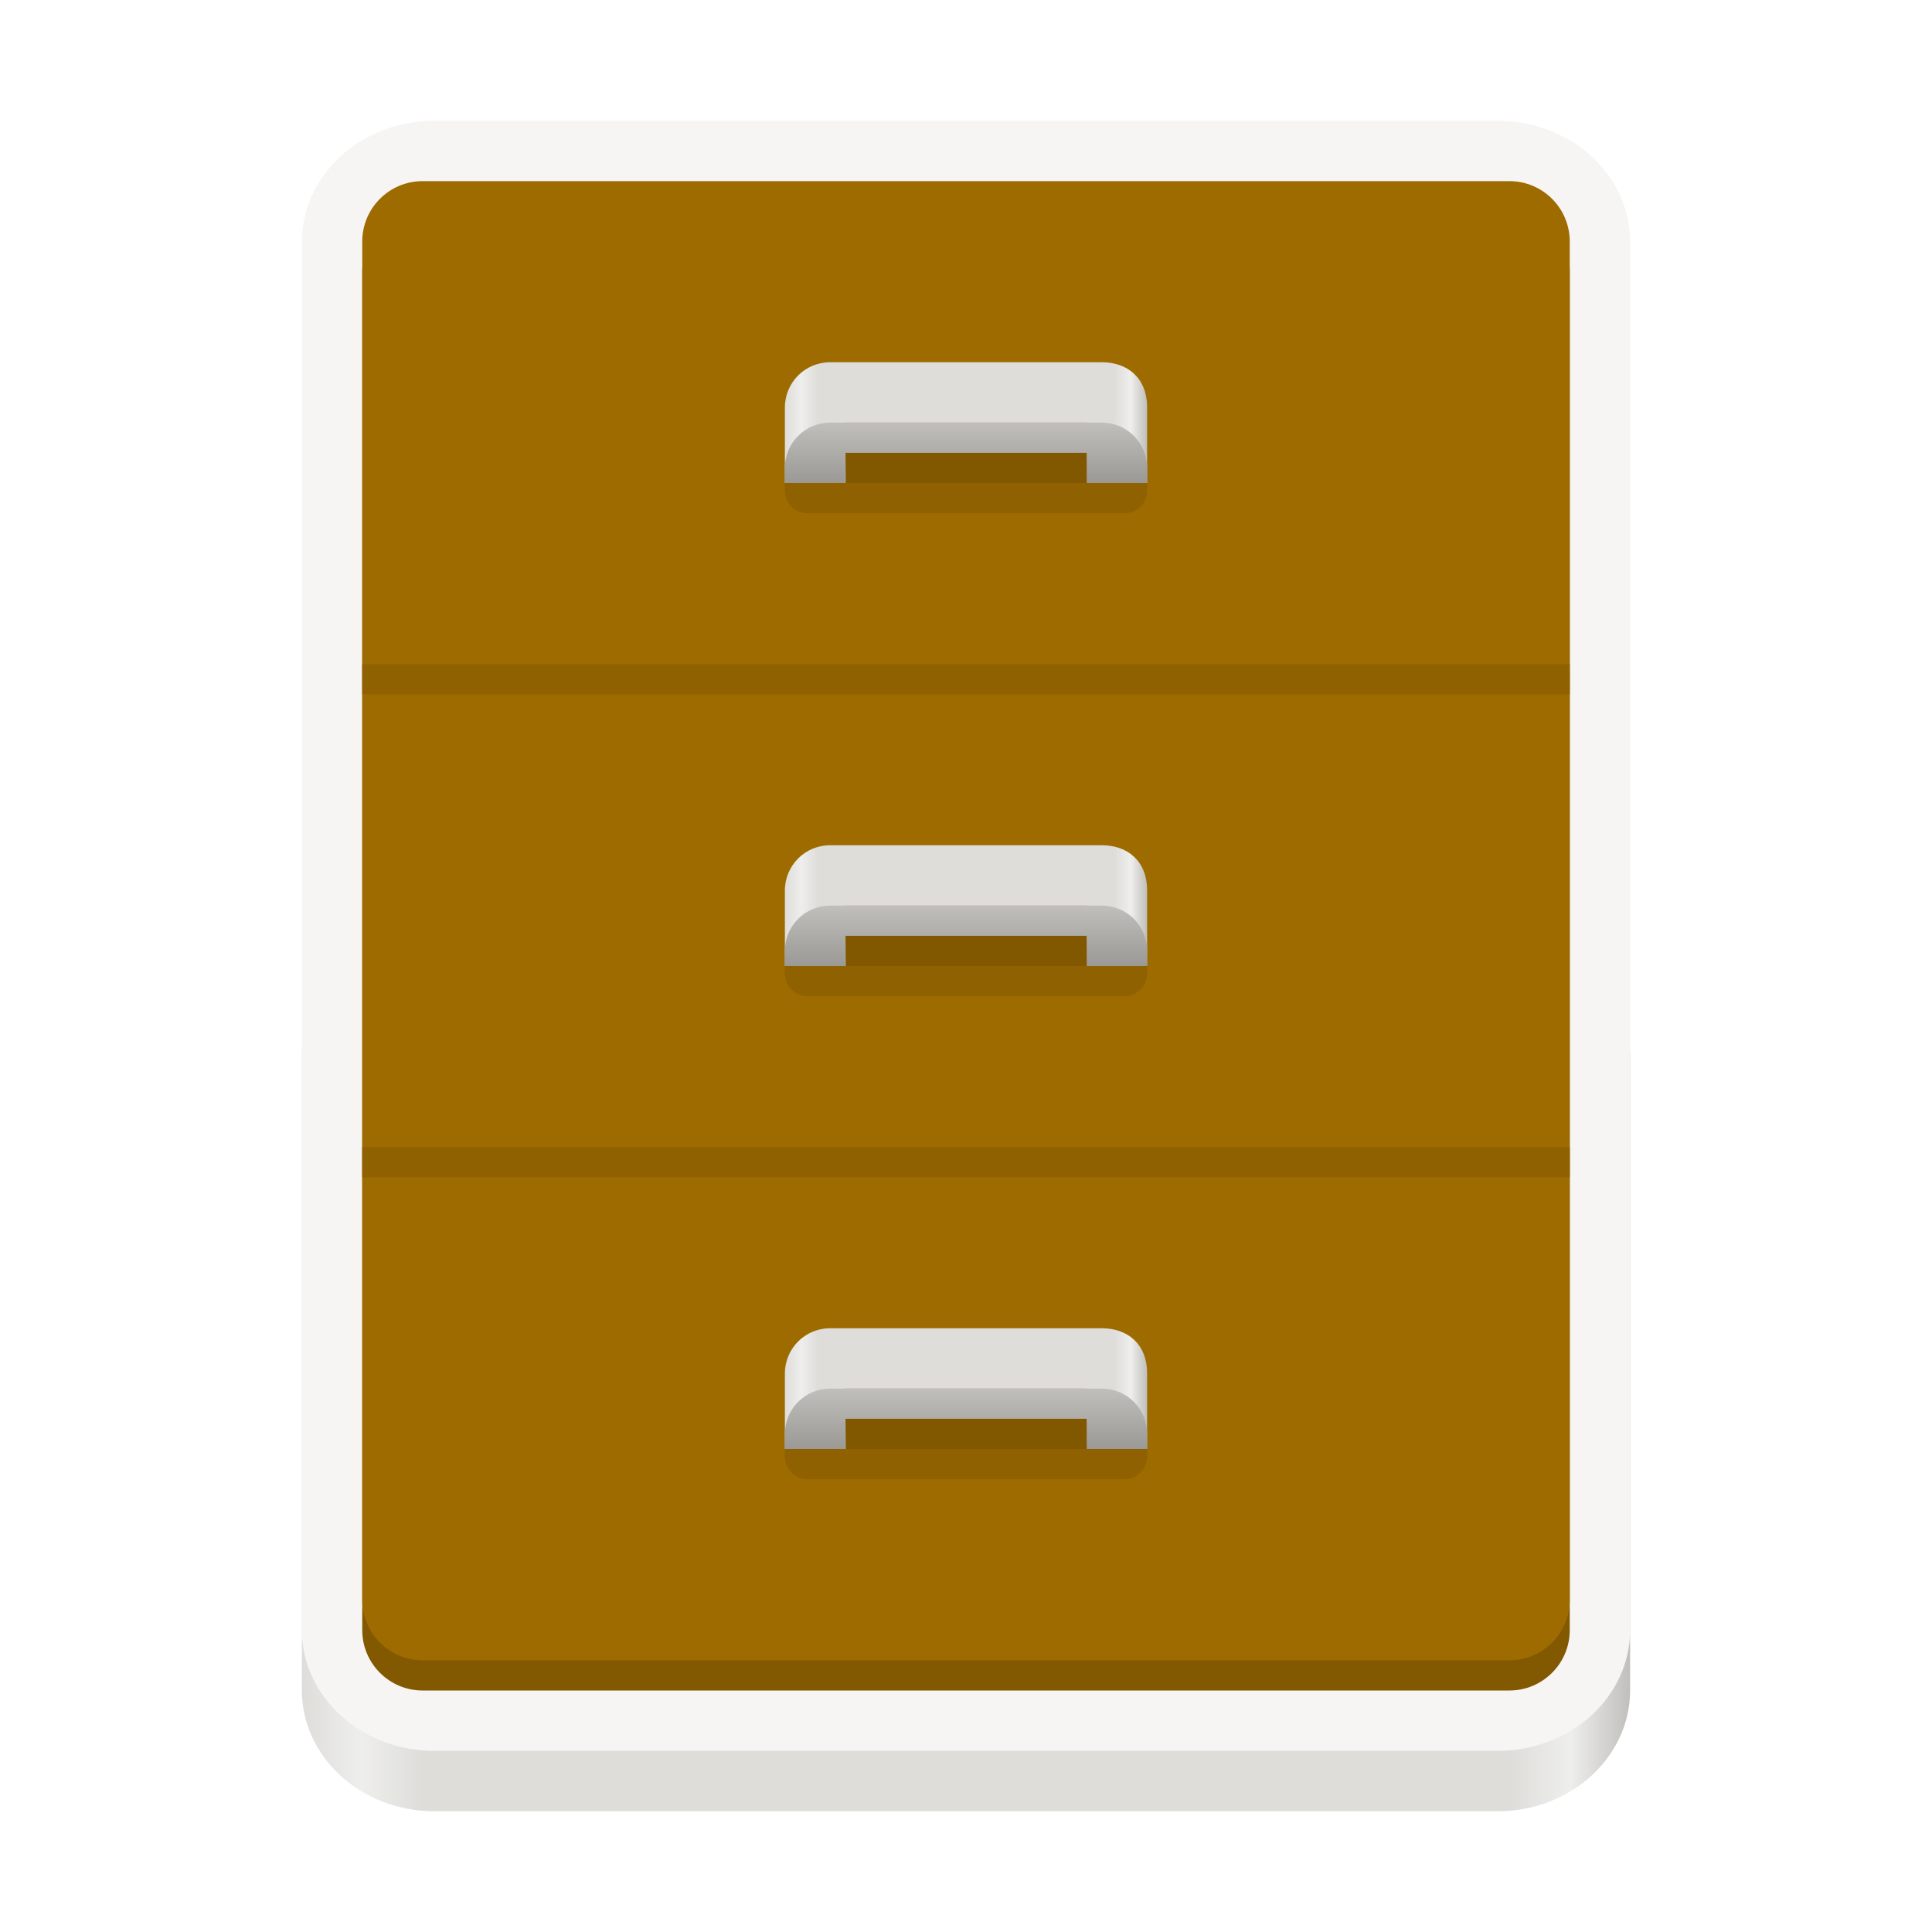
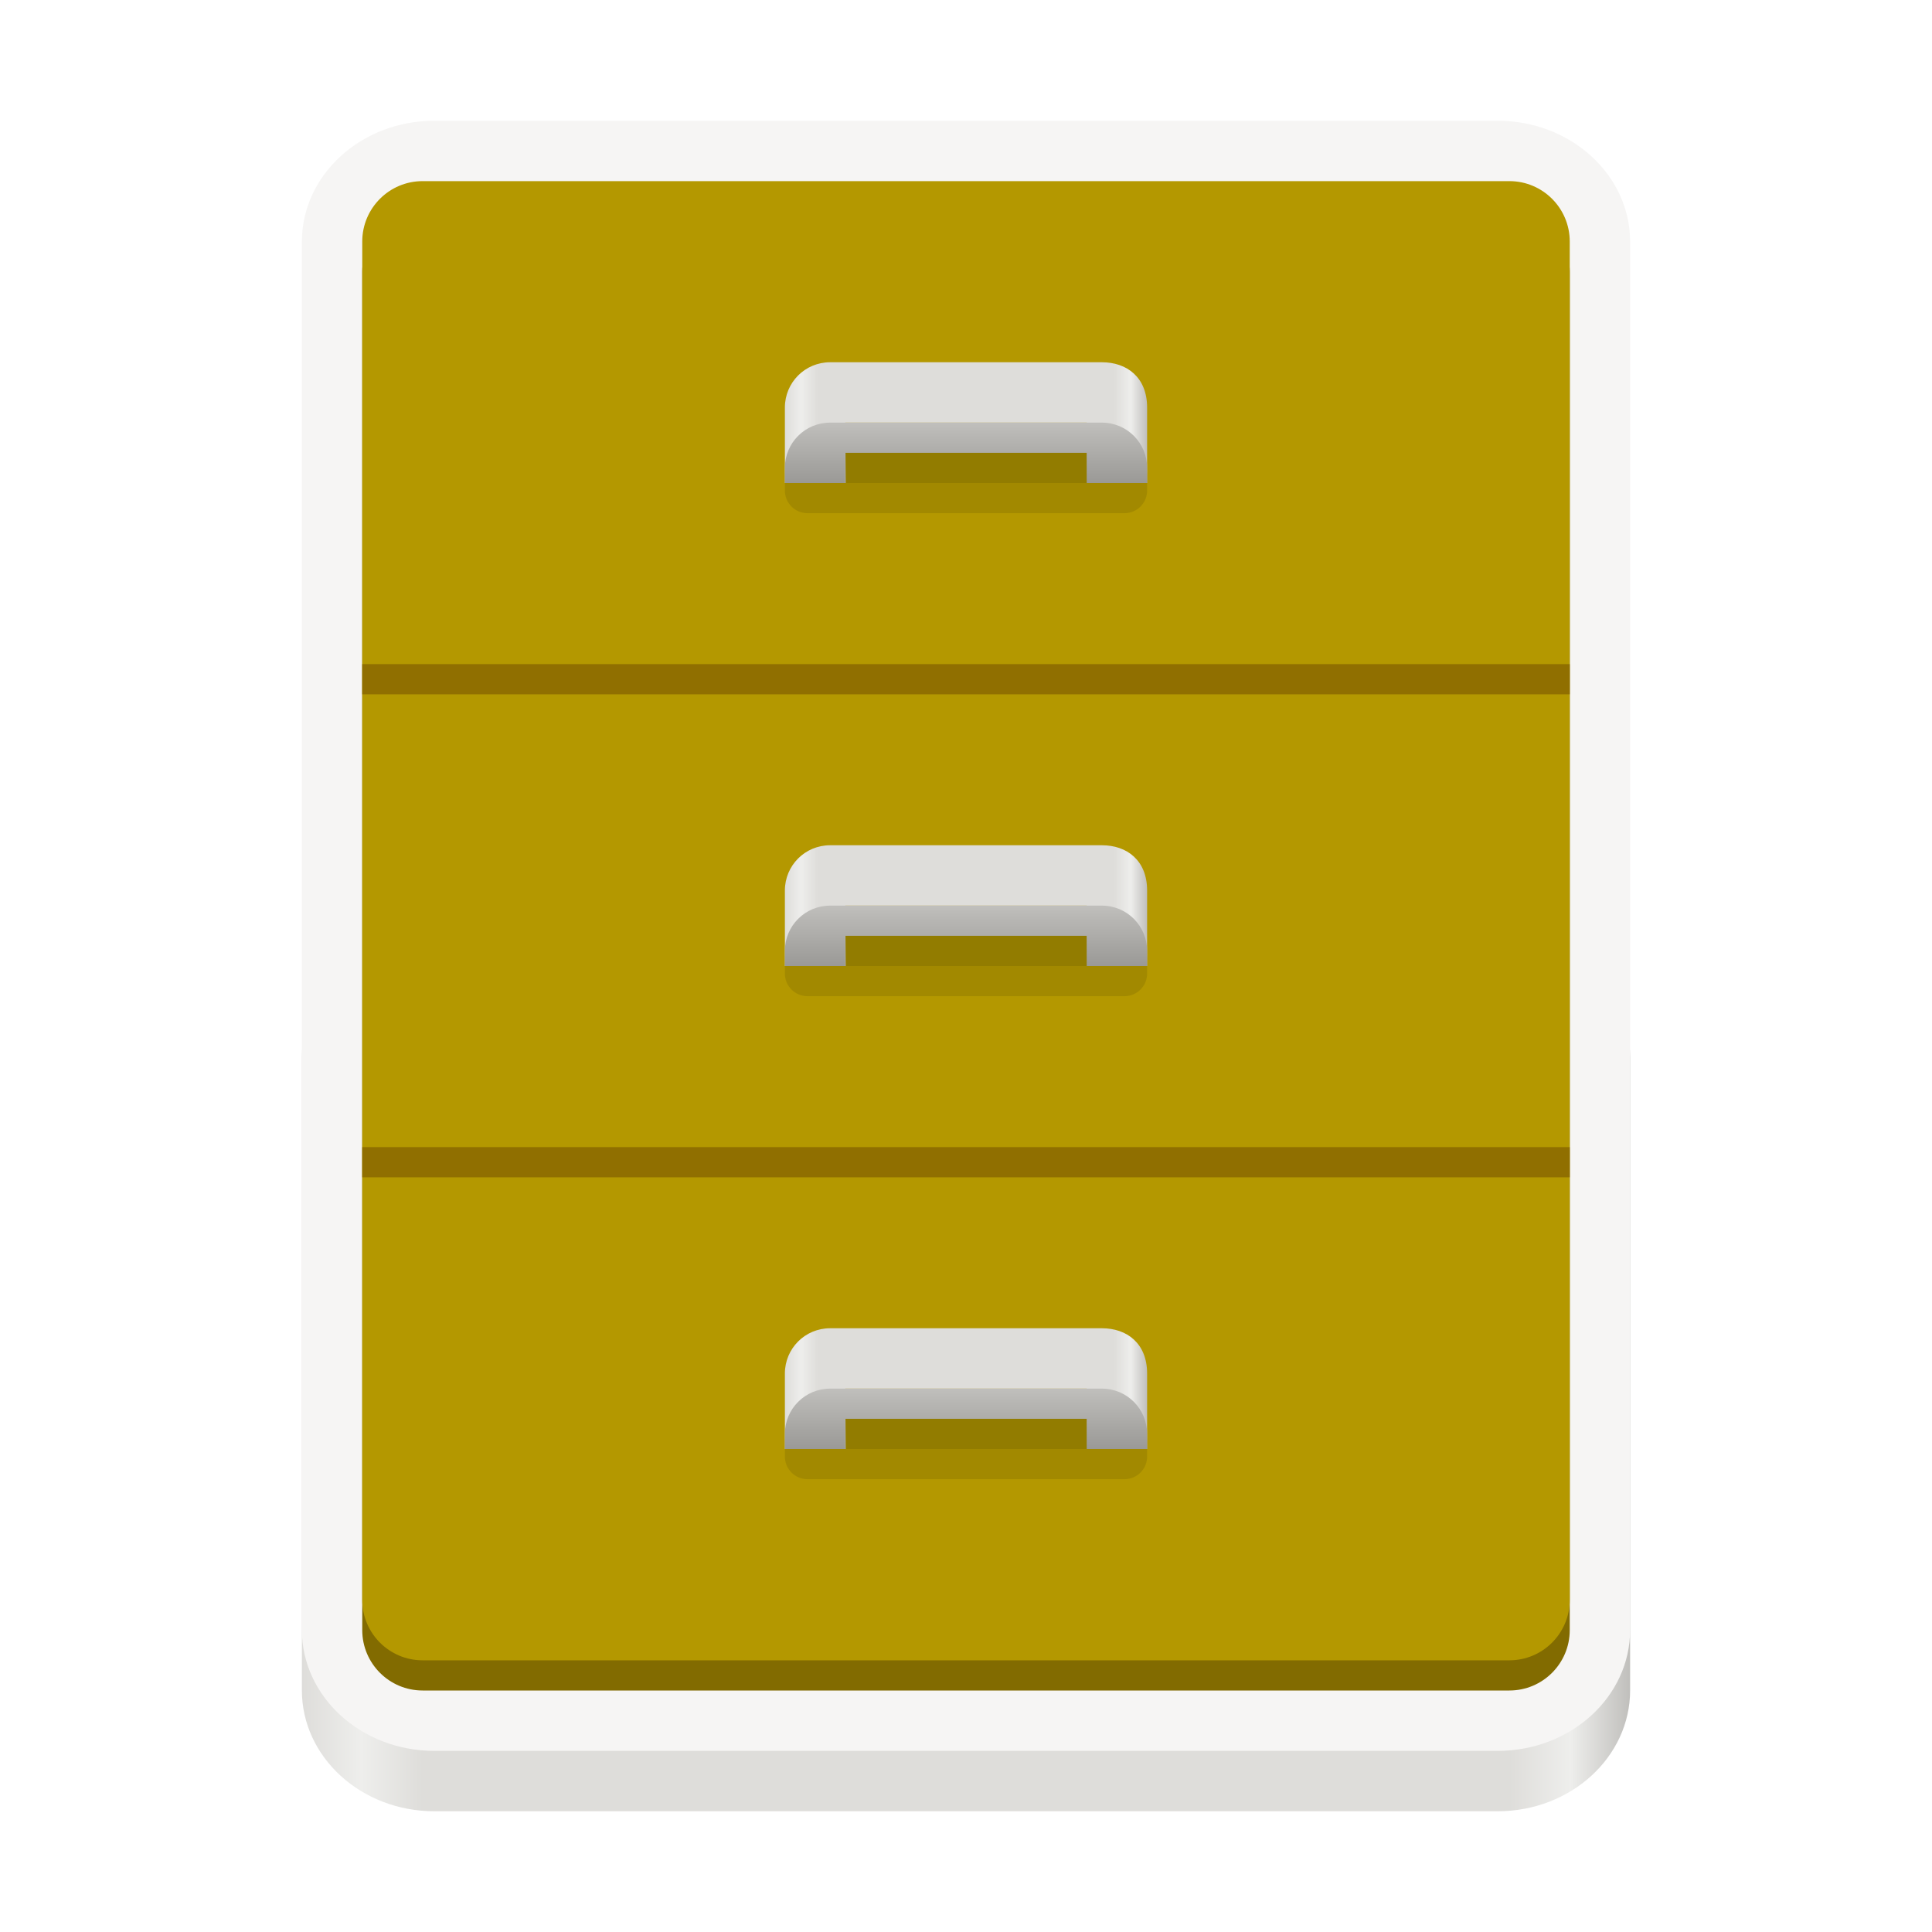
<svg xmlns="http://www.w3.org/2000/svg" xmlns:xlink="http://www.w3.org/1999/xlink" viewBox="0 0 128 128" style="display:inline;enable-background:new" version="1.0" id="svg11300" height="128" width="128">
  <defs id="defs3">
    <linearGradient id="linearGradient1245">
      <stop id="stop1241" offset="0" style="stop-color:#9a9996;stop-opacity:1" />
      <stop id="stop1243" offset="1" style="stop-color:#c0bfbc;stop-opacity:1" />
    </linearGradient>
    <linearGradient id="linearGradient1697">
      <stop style="stop-color:#deddda;stop-opacity:1" offset="0" id="stop1685" />
      <stop id="stop1687" offset="0.045" style="stop-color:#eeeeec;stop-opacity:1" />
      <stop style="stop-color:#deddda;stop-opacity:1" offset="0.091" id="stop1689" />
      <stop id="stop1691" offset="0.909" style="stop-color:#deddda;stop-opacity:1" />
      <stop style="stop-color:#eeeeec;stop-opacity:1" offset="0.955" id="stop1693" />
      <stop style="stop-color:#c0bfbc;stop-opacity:1" offset="1" id="stop1695" />
    </linearGradient>
    <linearGradient gradientUnits="userSpaceOnUse" y2="238" x2="108" y1="238" x1="20" id="linearGradient1049" xlink:href="#linearGradient1697" />
    <linearGradient y2="238" x2="74" y1="238" x1="50" gradientTransform="translate(2,-22)" gradientUnits="userSpaceOnUse" id="linearGradient1185" xlink:href="#linearGradient1697" />
    <linearGradient y2="200" x2="65" y1="204" x1="65" gradientUnits="userSpaceOnUse" id="linearGradient1348" xlink:href="#linearGradient1245" />
  </defs>
  <g transform="translate(0,-172)" style="display:inline" id="layer1">
    <g style="display:inline" id="layer9">
      <g transform="matrix(0.25,0,0,-0.25,-6,217)" id="g15447-1" />
      <g id="g1207">
        <rect ry="8.018" rx="8.773" y="234" x="20" height="58" width="88" id="rect1041" style="opacity:1;vector-effect:none;fill:url(#linearGradient1049);fill-opacity:1;stroke:none;stroke-width:0.012px;stroke-linecap:butt;stroke-linejoin:miter;stroke-miterlimit:4;stroke-dasharray:none;stroke-dashoffset:0;stroke-opacity:1;marker:none;marker-start:none;marker-mid:none;marker-end:none;paint-order:normal" />
        <rect style="opacity:1;vector-effect:none;fill:#f6f5f4;fill-opacity:1;stroke:none;stroke-width:0.012px;stroke-linecap:butt;stroke-linejoin:miter;stroke-miterlimit:4;stroke-dasharray:none;stroke-dashoffset:0;stroke-opacity:1;marker:none;marker-start:none;marker-mid:none;marker-end:none;paint-order:normal" id="rect15435-6" width="88" height="108" x="20" y="180" rx="8.773" ry="8.018" />
-         <rect ry="4.002" rx="4" y="186" x="24" height="98" width="80" id="rect1167" style="display:inline;opacity:1;vector-effect:none;fill:#825800;fill-opacity:1;stroke:none;stroke-width:0.012px;stroke-linecap:butt;stroke-linejoin:miter;stroke-miterlimit:4;stroke-dasharray:none;stroke-dashoffset:0;stroke-opacity:1;marker:none;marker-start:none;marker-mid:none;marker-end:none;paint-order:normal;enable-background:new" />
-         <rect style="display:inline;opacity:1;vector-effect:none;fill:#9e6b00;fill-opacity:1;stroke:none;stroke-width:0.012px;stroke-linecap:butt;stroke-linejoin:miter;stroke-miterlimit:4;stroke-dasharray:none;stroke-dashoffset:0;stroke-opacity:1;marker:none;marker-start:none;marker-mid:none;marker-end:none;paint-order:normal;enable-background:new" id="rect15441-8" width="80" height="98" x="24" y="184" rx="4" ry="4.002" />
-         <rect style="display:inline;opacity:1;vector-effect:none;fill:#906100;fill-opacity:1;stroke:none;stroke-width:0.012px;stroke-linecap:butt;stroke-linejoin:miter;stroke-miterlimit:4;stroke-dasharray:none;stroke-dashoffset:0;stroke-opacity:1;marker:none;marker-start:none;marker-mid:none;marker-end:none;paint-order:normal;enable-background:new" id="rect15443-6" width="80" height="2" x="24" y="216" rx="0" ry="0" />
-         <rect style="display:inline;opacity:1;vector-effect:none;fill:#906100;fill-opacity:1;stroke:none;stroke-width:0.012px;stroke-linecap:butt;stroke-linejoin:miter;stroke-miterlimit:4;stroke-dasharray:none;stroke-dashoffset:0;stroke-opacity:1;marker:none;marker-start:none;marker-mid:none;marker-end:none;paint-order:normal;enable-background:new" id="rect15461-2" width="80" height="2" x="24" y="248" rx="0" ry="0" />
+         <rect ry="4.002" rx="4" y="186" x="24" height="98" width="80" id="rect1167" style="display:inline;opacity:1;vector-effect:none;fill:#826b00;fill-opacity:1;stroke:none;stroke-width:0.012px;stroke-linecap:butt;stroke-linejoin:miter;stroke-miterlimit:4;stroke-dasharray:none;stroke-dashoffset:0;stroke-opacity:1;marker:none;marker-start:none;marker-mid:none;marker-end:none;paint-order:normal;enable-background:new" />
+         <rect style="display:inline;opacity:1;vector-effect:none;fill:#b49800;fill-opacity:1;stroke:none;stroke-width:0.012px;stroke-linecap:butt;stroke-linejoin:miter;stroke-miterlimit:4;stroke-dasharray:none;stroke-dashoffset:0;stroke-opacity:1;marker:none;marker-start:none;marker-mid:none;marker-end:none;paint-order:normal;enable-background:new" id="rect15441-8" width="80" height="98" x="24" y="184" rx="4" ry="4.002" />
+         <rect style="display:inline;opacity:1;vector-effect:none;fill:#906f00;fill-opacity:1;stroke:none;stroke-width:0.012px;stroke-linecap:butt;stroke-linejoin:miter;stroke-miterlimit:4;stroke-dasharray:none;stroke-dashoffset:0;stroke-opacity:1;marker:none;marker-start:none;marker-mid:none;marker-end:none;paint-order:normal;enable-background:new" id="rect15443-6" width="80" height="2" x="24" y="216" rx="0" ry="0" />
+         <rect style="display:inline;opacity:1;vector-effect:none;fill:#906f00;fill-opacity:1;stroke:none;stroke-width:0.012px;stroke-linecap:butt;stroke-linejoin:miter;stroke-miterlimit:4;stroke-dasharray:none;stroke-dashoffset:0;stroke-opacity:1;marker:none;marker-start:none;marker-mid:none;marker-end:none;paint-order:normal;enable-background:new" id="rect15461-2" width="80" height="2" x="24" y="248" rx="0" ry="0" />
        <g id="g1088">
          <path id="path26035" d="m 55,196 h 18 c 1.662,0 3,1 3,3 v 5 H 72.031 L 72,200 H 56 l 0.031,4 H 52 v -5 c 0,-1.662 1.338,-3 3,-3 z" style="opacity:1;vector-effect:none;fill:url(#linearGradient1185);fill-opacity:1;stroke:none;stroke-width:0.012px;stroke-linecap:butt;stroke-linejoin:miter;stroke-miterlimit:4;stroke-dasharray:none;stroke-dashoffset:0;stroke-opacity:1;marker:none;marker-start:none;marker-mid:none;marker-end:none;paint-order:normal" />
          <rect style="opacity:0.1;fill:#000000;fill-opacity:1;stroke:none;stroke-width:4;stroke-linecap:butt;stroke-linejoin:miter;stroke-miterlimit:4;stroke-dasharray:none;stroke-dashoffset:0;stroke-opacity:1" id="rect1059" width="24" height="4" x="52" y="202" ry="1.5" />
          <path style="opacity:1;fill:url(#linearGradient1348);fill-opacity:1;stroke:none;stroke-width:4;stroke-linecap:butt;stroke-linejoin:miter;stroke-miterlimit:4;stroke-dasharray:none;stroke-dashoffset:0;stroke-opacity:1" d="m 55,200 c -1.662,0 -3,1.338 -3,3 v 1 h 4 v -2 h 16 v 2 h 4 v -1 c 0,-1.662 -1.338,-3 -3,-3 z" id="rect1061" />
          <rect y="202" x="56" height="2" width="16" id="rect1189" style="opacity:0.1;fill:#000000;fill-opacity:1;stroke:none;stroke-width:4;stroke-linecap:butt;stroke-linejoin:miter;stroke-miterlimit:4;stroke-dasharray:none;stroke-dashoffset:0;stroke-opacity:1" />
        </g>
        <use x="0" y="0" xlink:href="#g1088" id="use1090" transform="translate(0,32)" width="100%" height="100%" />
        <use height="100%" width="100%" transform="translate(0,64)" id="use1092" xlink:href="#g1088" y="0" x="0" />
      </g>
    </g>
  </g>
</svg>
